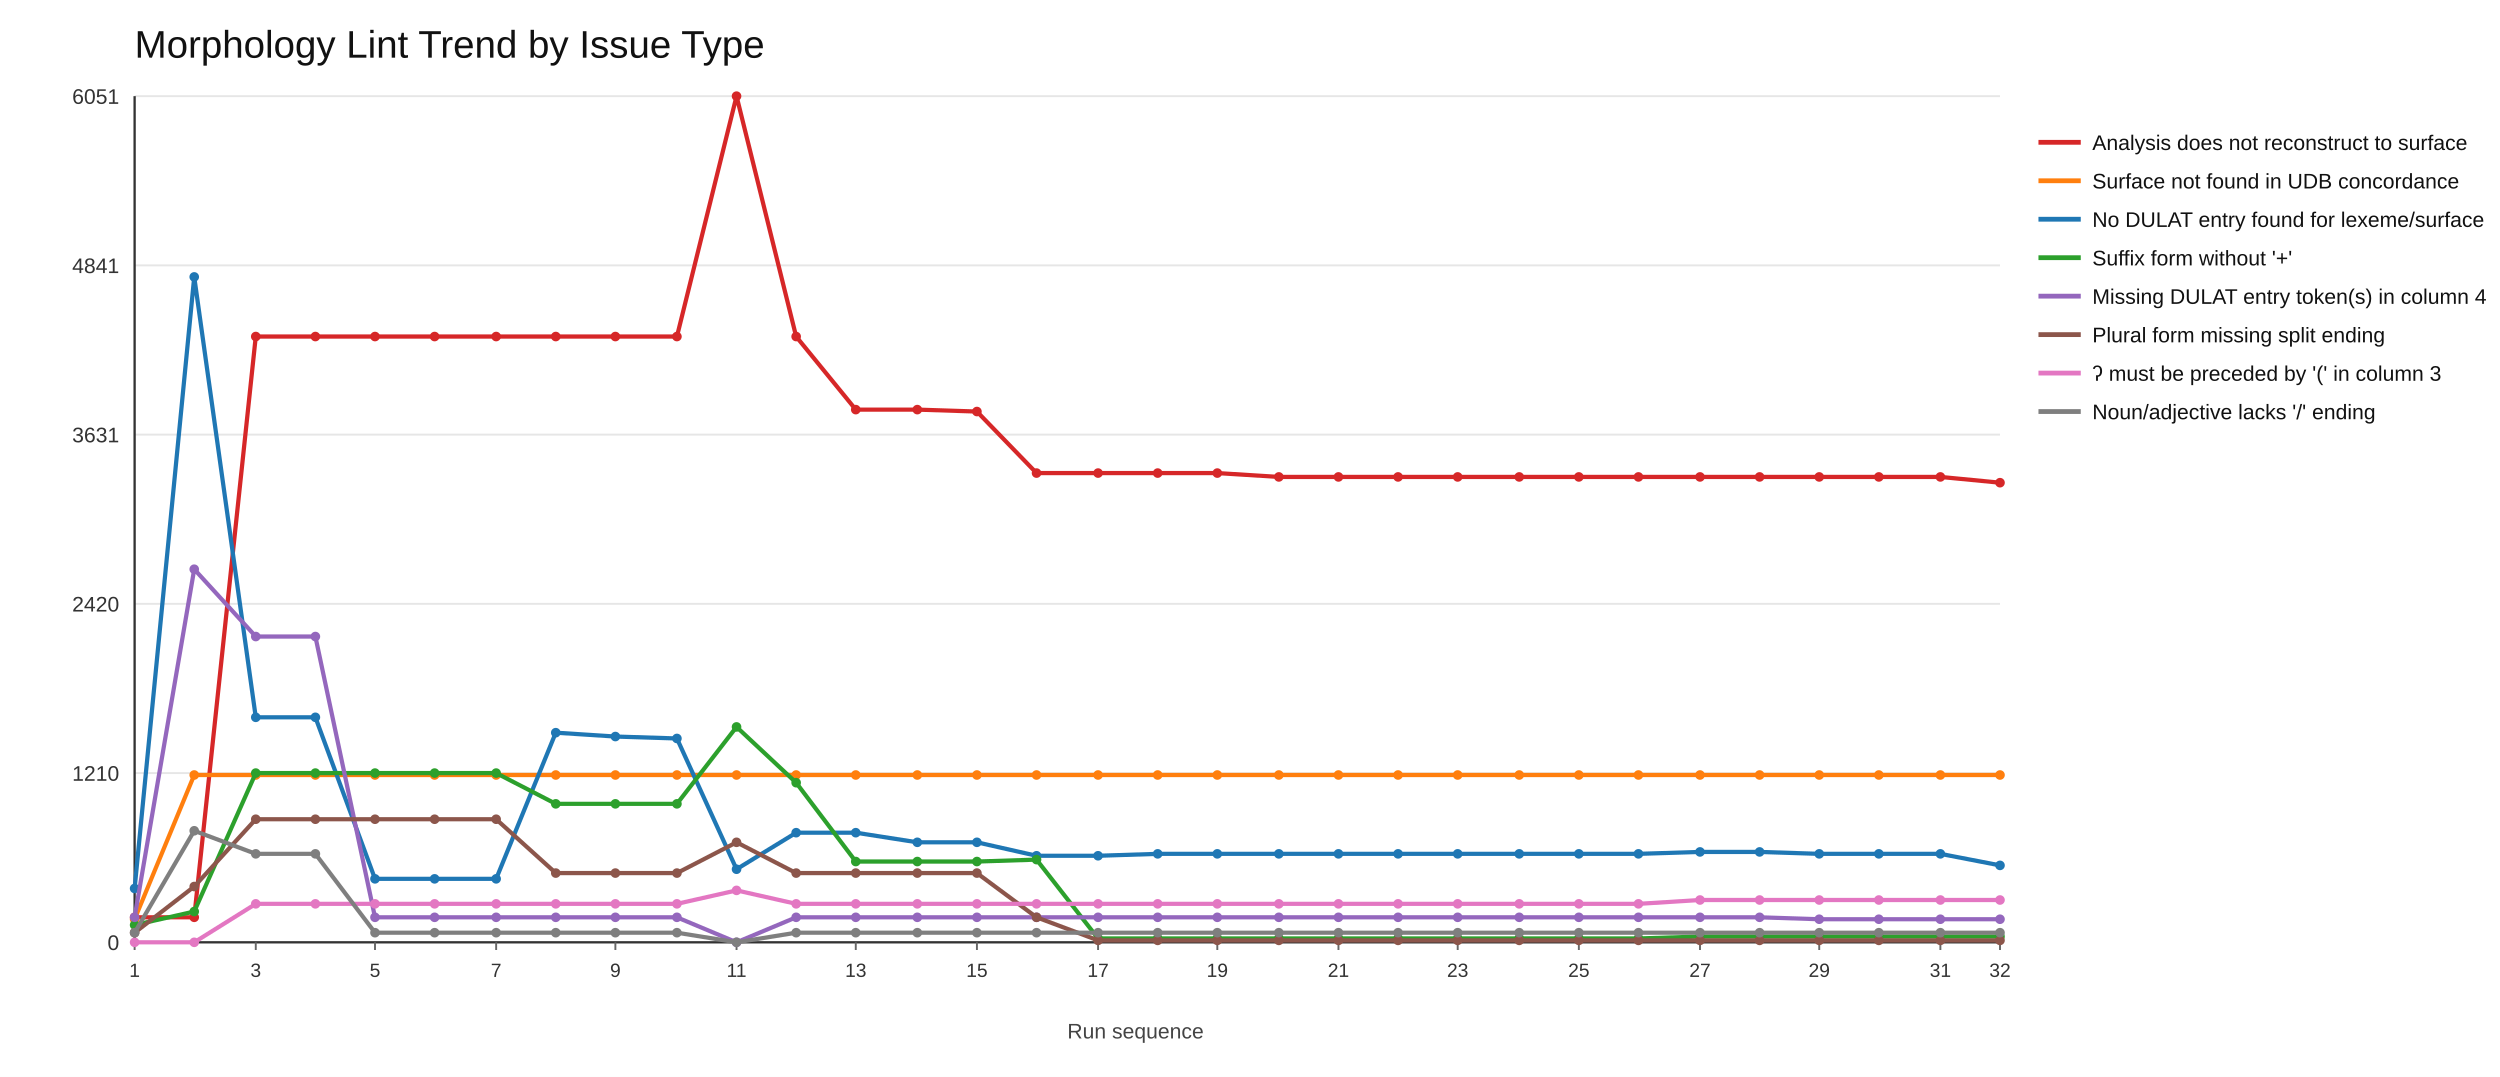
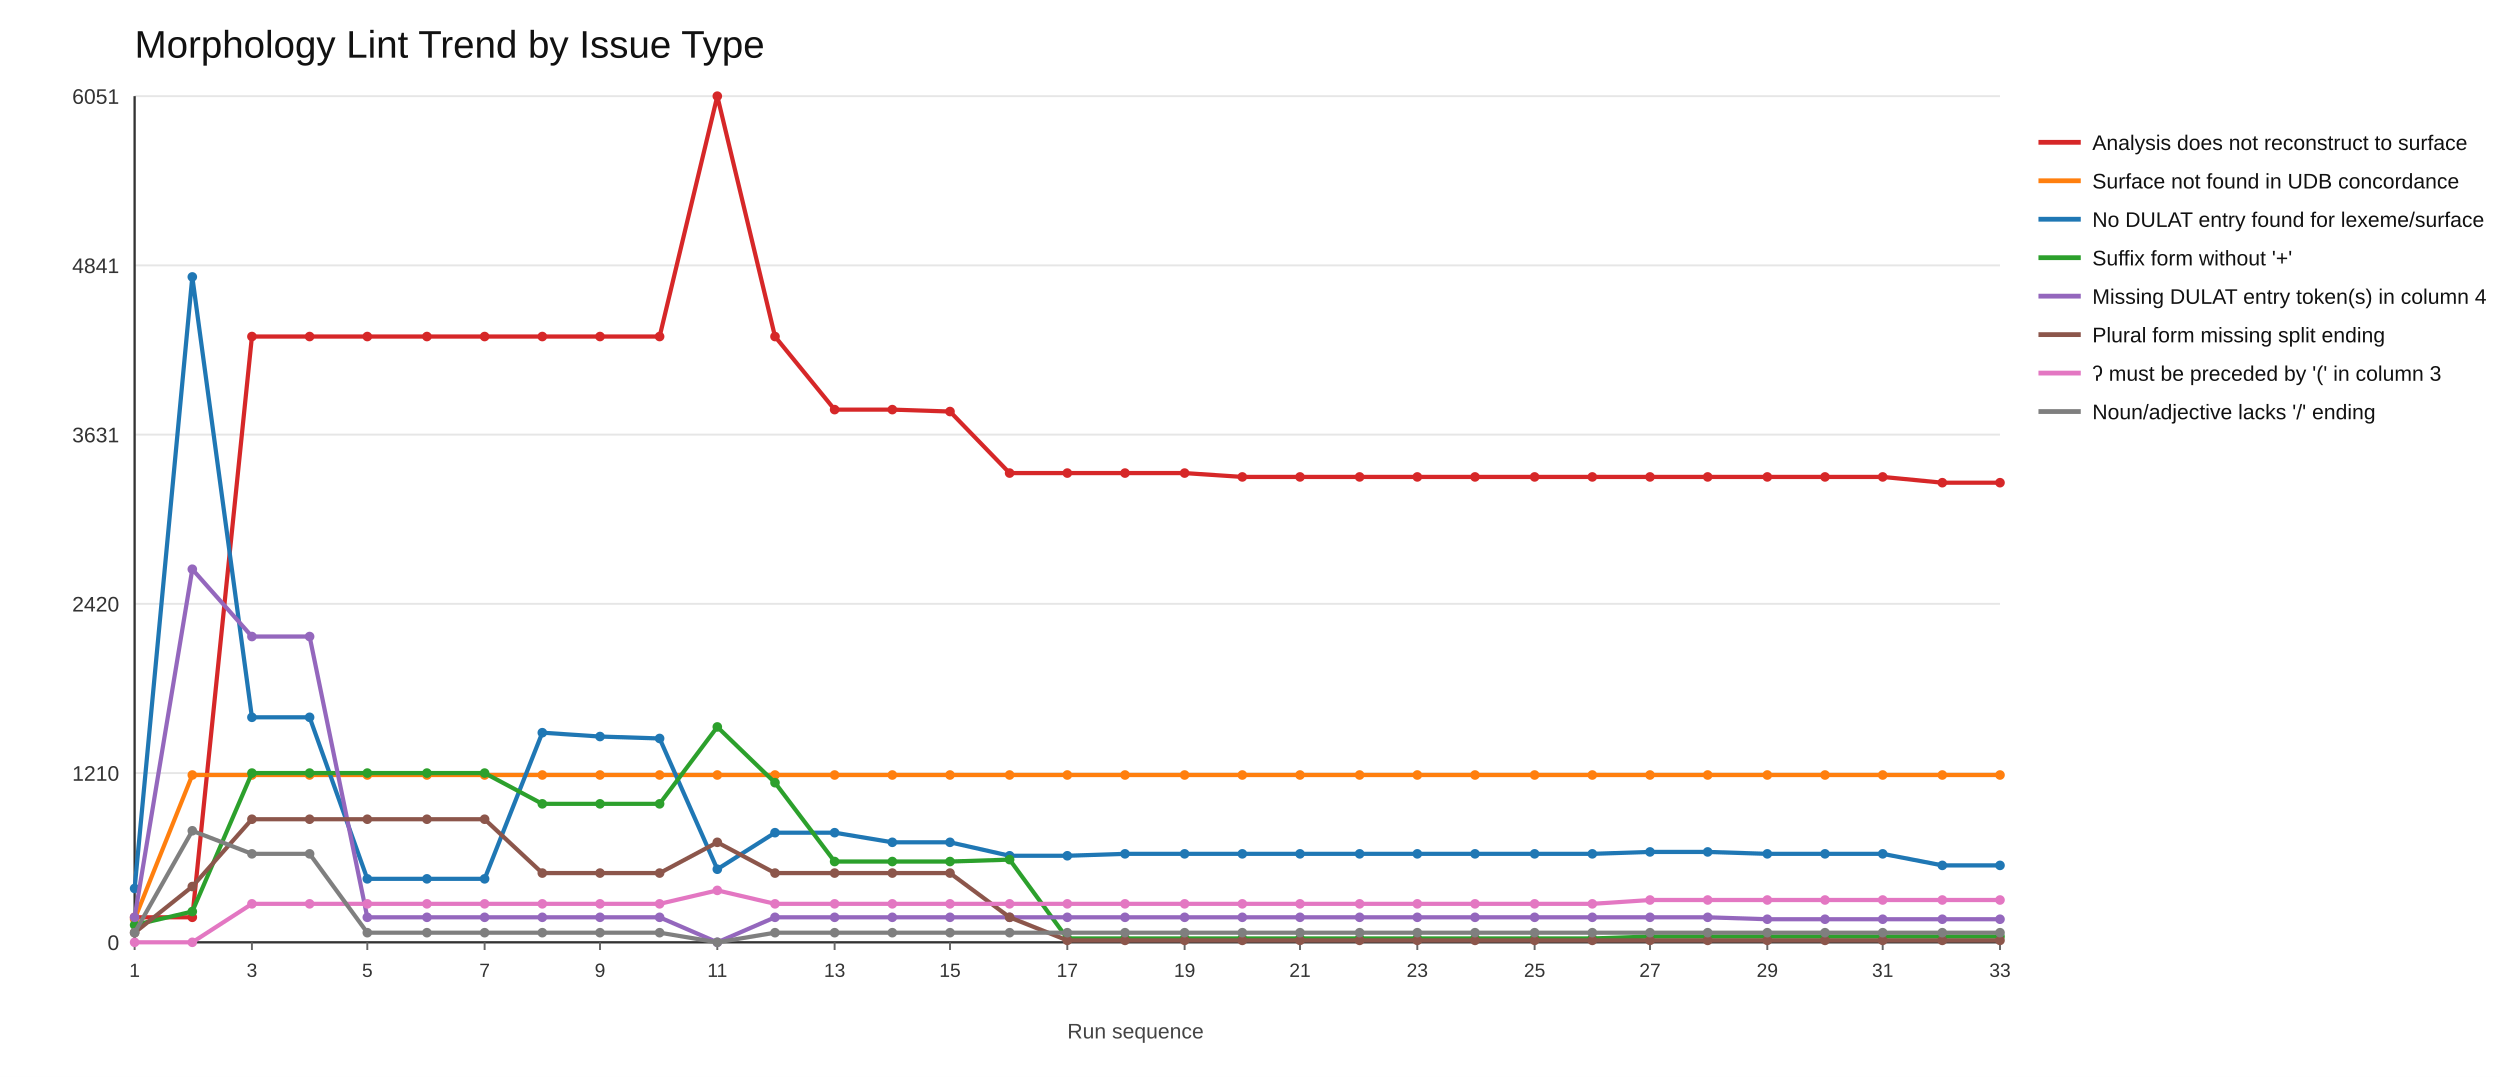
<svg xmlns="http://www.w3.org/2000/svg" width="1300" height="560">
  <rect x="0" y="0" width="1300" height="560" fill="#ffffff" />
  <text x="70" y="30" font-size="20" font-family="Arial" fill="#111">Morphology Lint Trend by Issue Type</text>
  <line x1="70" y1="490" x2="1040" y2="490" stroke="#e6e6e6" stroke-width="1" />
  <text x="62" y="494" font-size="11" font-family="Arial" fill="#333" text-anchor="end">0</text>
  <line x1="70" y1="402" x2="1040" y2="402" stroke="#e6e6e6" stroke-width="1" />
  <text x="62" y="406" font-size="11" font-family="Arial" fill="#333" text-anchor="end">1210</text>
  <line x1="70" y1="314" x2="1040" y2="314" stroke="#e6e6e6" stroke-width="1" />
  <text x="62" y="318" font-size="11" font-family="Arial" fill="#333" text-anchor="end">2420</text>
  <line x1="70" y1="226" x2="1040" y2="226" stroke="#e6e6e6" stroke-width="1" />
  <text x="62" y="230" font-size="11" font-family="Arial" fill="#333" text-anchor="end">3631</text>
  <line x1="70" y1="138" x2="1040" y2="138" stroke="#e6e6e6" stroke-width="1" />
  <text x="62" y="142" font-size="11" font-family="Arial" fill="#333" text-anchor="end">4841</text>
  <line x1="70" y1="50" x2="1040" y2="50" stroke="#e6e6e6" stroke-width="1" />
  <text x="62" y="54" font-size="11" font-family="Arial" fill="#333" text-anchor="end">6051</text>
  <line x1="70" y1="490" x2="1040" y2="490" stroke="#333" stroke-width="1.2" />
  <line x1="70" y1="50" x2="70" y2="490" stroke="#333" stroke-width="1.2" />
  <line x1="70" y1="490" x2="70" y2="494" stroke="#666" stroke-width="1" />
  <text x="70" y="508" font-size="10" font-family="Arial" fill="#333" text-anchor="middle">1</text>
-   <line x1="133" y1="490" x2="133" y2="494" stroke="#666" stroke-width="1" />
-   <text x="133" y="508" font-size="10" font-family="Arial" fill="#333" text-anchor="middle">3</text>
-   <line x1="195" y1="490" x2="195" y2="494" stroke="#666" stroke-width="1" />
-   <text x="195" y="508" font-size="10" font-family="Arial" fill="#333" text-anchor="middle">5</text>
-   <line x1="258" y1="490" x2="258" y2="494" stroke="#666" stroke-width="1" />
-   <text x="258" y="508" font-size="10" font-family="Arial" fill="#333" text-anchor="middle">7</text>
-   <line x1="320" y1="490" x2="320" y2="494" stroke="#666" stroke-width="1" />
-   <text x="320" y="508" font-size="10" font-family="Arial" fill="#333" text-anchor="middle">9</text>
-   <line x1="383" y1="490" x2="383" y2="494" stroke="#666" stroke-width="1" />
-   <text x="383" y="508" font-size="10" font-family="Arial" fill="#333" text-anchor="middle">11</text>
-   <line x1="445" y1="490" x2="445" y2="494" stroke="#666" stroke-width="1" />
-   <text x="445" y="508" font-size="10" font-family="Arial" fill="#333" text-anchor="middle">13</text>
-   <line x1="508" y1="490" x2="508" y2="494" stroke="#666" stroke-width="1" />
-   <text x="508" y="508" font-size="10" font-family="Arial" fill="#333" text-anchor="middle">15</text>
-   <line x1="571" y1="490" x2="571" y2="494" stroke="#666" stroke-width="1" />
-   <text x="571" y="508" font-size="10" font-family="Arial" fill="#333" text-anchor="middle">17</text>
-   <line x1="633" y1="490" x2="633" y2="494" stroke="#666" stroke-width="1" />
-   <text x="633" y="508" font-size="10" font-family="Arial" fill="#333" text-anchor="middle">19</text>
-   <line x1="696" y1="490" x2="696" y2="494" stroke="#666" stroke-width="1" />
-   <text x="696" y="508" font-size="10" font-family="Arial" fill="#333" text-anchor="middle">21</text>
-   <line x1="758" y1="490" x2="758" y2="494" stroke="#666" stroke-width="1" />
-   <text x="758" y="508" font-size="10" font-family="Arial" fill="#333" text-anchor="middle">23</text>
-   <line x1="821" y1="490" x2="821" y2="494" stroke="#666" stroke-width="1" />
-   <text x="821" y="508" font-size="10" font-family="Arial" fill="#333" text-anchor="middle">25</text>
-   <line x1="884" y1="490" x2="884" y2="494" stroke="#666" stroke-width="1" />
-   <text x="884" y="508" font-size="10" font-family="Arial" fill="#333" text-anchor="middle">27</text>
-   <line x1="946" y1="490" x2="946" y2="494" stroke="#666" stroke-width="1" />
-   <text x="946" y="508" font-size="10" font-family="Arial" fill="#333" text-anchor="middle">29</text>
-   <line x1="1009" y1="490" x2="1009" y2="494" stroke="#666" stroke-width="1" />
-   <text x="1009" y="508" font-size="10" font-family="Arial" fill="#333" text-anchor="middle">31</text>
+   <line x1="131" y1="490" x2="131" y2="494" stroke="#666" stroke-width="1" />
+   <text x="131" y="508" font-size="10" font-family="Arial" fill="#333" text-anchor="middle">3</text>
+   <line x1="191" y1="490" x2="191" y2="494" stroke="#666" stroke-width="1" />
+   <text x="191" y="508" font-size="10" font-family="Arial" fill="#333" text-anchor="middle">5</text>
+   <line x1="252" y1="490" x2="252" y2="494" stroke="#666" stroke-width="1" />
+   <text x="252" y="508" font-size="10" font-family="Arial" fill="#333" text-anchor="middle">7</text>
+   <line x1="312" y1="490" x2="312" y2="494" stroke="#666" stroke-width="1" />
+   <text x="312" y="508" font-size="10" font-family="Arial" fill="#333" text-anchor="middle">9</text>
+   <line x1="373" y1="490" x2="373" y2="494" stroke="#666" stroke-width="1" />
+   <text x="373" y="508" font-size="10" font-family="Arial" fill="#333" text-anchor="middle">11</text>
+   <line x1="434" y1="490" x2="434" y2="494" stroke="#666" stroke-width="1" />
+   <text x="434" y="508" font-size="10" font-family="Arial" fill="#333" text-anchor="middle">13</text>
+   <line x1="494" y1="490" x2="494" y2="494" stroke="#666" stroke-width="1" />
+   <text x="494" y="508" font-size="10" font-family="Arial" fill="#333" text-anchor="middle">15</text>
+   <line x1="555" y1="490" x2="555" y2="494" stroke="#666" stroke-width="1" />
+   <text x="555" y="508" font-size="10" font-family="Arial" fill="#333" text-anchor="middle">17</text>
+   <line x1="616" y1="490" x2="616" y2="494" stroke="#666" stroke-width="1" />
+   <text x="616" y="508" font-size="10" font-family="Arial" fill="#333" text-anchor="middle">19</text>
+   <line x1="676" y1="490" x2="676" y2="494" stroke="#666" stroke-width="1" />
+   <text x="676" y="508" font-size="10" font-family="Arial" fill="#333" text-anchor="middle">21</text>
+   <line x1="737" y1="490" x2="737" y2="494" stroke="#666" stroke-width="1" />
+   <text x="737" y="508" font-size="10" font-family="Arial" fill="#333" text-anchor="middle">23</text>
+   <line x1="798" y1="490" x2="798" y2="494" stroke="#666" stroke-width="1" />
+   <text x="798" y="508" font-size="10" font-family="Arial" fill="#333" text-anchor="middle">25</text>
+   <line x1="858" y1="490" x2="858" y2="494" stroke="#666" stroke-width="1" />
+   <text x="858" y="508" font-size="10" font-family="Arial" fill="#333" text-anchor="middle">27</text>
+   <line x1="919" y1="490" x2="919" y2="494" stroke="#666" stroke-width="1" />
+   <text x="919" y="508" font-size="10" font-family="Arial" fill="#333" text-anchor="middle">29</text>
+   <line x1="979" y1="490" x2="979" y2="494" stroke="#666" stroke-width="1" />
+   <text x="979" y="508" font-size="10" font-family="Arial" fill="#333" text-anchor="middle">31</text>
  <line x1="1040" y1="490" x2="1040" y2="494" stroke="#666" stroke-width="1" />
-   <text x="1040" y="508" font-size="10" font-family="Arial" fill="#333" text-anchor="middle">32</text>
-   <polyline fill="none" stroke="#d62728" stroke-width="2.2" points="70,477 101,477 133,175 164,175 195,175 226,175 258,175 289,175 320,175 352,175 383,50 414,175 445,213 477,213 508,214 539,246 571,246 602,246 633,246 665,248 696,248 727,248 758,248 790,248 821,248 852,248 884,248 915,248 946,248 977,248 1009,248 1040,251" />
+   <text x="1040" y="508" font-size="10" font-family="Arial" fill="#333" text-anchor="middle">33</text>
+   <polyline fill="none" stroke="#d62728" stroke-width="2.2" points="70,477 100,477 131,175 161,175 191,175 222,175 252,175 282,175 312,175 343,175 373,50 403,175 434,213 464,213 494,214 525,246 555,246 585,246 616,246 646,248 676,248 707,248 737,248 767,248 798,248 828,248 858,248 888,248 919,248 949,248 979,248 1010,251 1040,251" />
  <circle cx="70" cy="477" r="2.5" fill="#d62728" />
-   <circle cx="101" cy="477" r="2.5" fill="#d62728" />
-   <circle cx="133" cy="175" r="2.5" fill="#d62728" />
-   <circle cx="164" cy="175" r="2.5" fill="#d62728" />
-   <circle cx="195" cy="175" r="2.5" fill="#d62728" />
-   <circle cx="226" cy="175" r="2.5" fill="#d62728" />
-   <circle cx="258" cy="175" r="2.5" fill="#d62728" />
-   <circle cx="289" cy="175" r="2.5" fill="#d62728" />
-   <circle cx="320" cy="175" r="2.5" fill="#d62728" />
-   <circle cx="352" cy="175" r="2.5" fill="#d62728" />
-   <circle cx="383" cy="50" r="2.5" fill="#d62728" />
-   <circle cx="414" cy="175" r="2.5" fill="#d62728" />
-   <circle cx="445" cy="213" r="2.5" fill="#d62728" />
-   <circle cx="477" cy="213" r="2.5" fill="#d62728" />
-   <circle cx="508" cy="214" r="2.5" fill="#d62728" />
-   <circle cx="539" cy="246" r="2.5" fill="#d62728" />
-   <circle cx="571" cy="246" r="2.5" fill="#d62728" />
-   <circle cx="602" cy="246" r="2.5" fill="#d62728" />
-   <circle cx="633" cy="246" r="2.5" fill="#d62728" />
-   <circle cx="665" cy="248" r="2.5" fill="#d62728" />
-   <circle cx="696" cy="248" r="2.5" fill="#d62728" />
-   <circle cx="727" cy="248" r="2.5" fill="#d62728" />
-   <circle cx="758" cy="248" r="2.5" fill="#d62728" />
-   <circle cx="790" cy="248" r="2.5" fill="#d62728" />
-   <circle cx="821" cy="248" r="2.5" fill="#d62728" />
-   <circle cx="852" cy="248" r="2.5" fill="#d62728" />
-   <circle cx="884" cy="248" r="2.5" fill="#d62728" />
-   <circle cx="915" cy="248" r="2.5" fill="#d62728" />
-   <circle cx="946" cy="248" r="2.5" fill="#d62728" />
-   <circle cx="977" cy="248" r="2.5" fill="#d62728" />
-   <circle cx="1009" cy="248" r="2.5" fill="#d62728" />
+   <circle cx="100" cy="477" r="2.5" fill="#d62728" />
+   <circle cx="131" cy="175" r="2.5" fill="#d62728" />
+   <circle cx="161" cy="175" r="2.5" fill="#d62728" />
+   <circle cx="191" cy="175" r="2.5" fill="#d62728" />
+   <circle cx="222" cy="175" r="2.5" fill="#d62728" />
+   <circle cx="252" cy="175" r="2.5" fill="#d62728" />
+   <circle cx="282" cy="175" r="2.5" fill="#d62728" />
+   <circle cx="312" cy="175" r="2.5" fill="#d62728" />
+   <circle cx="343" cy="175" r="2.5" fill="#d62728" />
+   <circle cx="373" cy="50" r="2.5" fill="#d62728" />
+   <circle cx="403" cy="175" r="2.5" fill="#d62728" />
+   <circle cx="434" cy="213" r="2.5" fill="#d62728" />
+   <circle cx="464" cy="213" r="2.5" fill="#d62728" />
+   <circle cx="494" cy="214" r="2.5" fill="#d62728" />
+   <circle cx="525" cy="246" r="2.5" fill="#d62728" />
+   <circle cx="555" cy="246" r="2.5" fill="#d62728" />
+   <circle cx="585" cy="246" r="2.5" fill="#d62728" />
+   <circle cx="616" cy="246" r="2.5" fill="#d62728" />
+   <circle cx="646" cy="248" r="2.5" fill="#d62728" />
+   <circle cx="676" cy="248" r="2.5" fill="#d62728" />
+   <circle cx="707" cy="248" r="2.5" fill="#d62728" />
+   <circle cx="737" cy="248" r="2.5" fill="#d62728" />
+   <circle cx="767" cy="248" r="2.5" fill="#d62728" />
+   <circle cx="798" cy="248" r="2.5" fill="#d62728" />
+   <circle cx="828" cy="248" r="2.5" fill="#d62728" />
+   <circle cx="858" cy="248" r="2.5" fill="#d62728" />
+   <circle cx="888" cy="248" r="2.5" fill="#d62728" />
+   <circle cx="919" cy="248" r="2.5" fill="#d62728" />
+   <circle cx="949" cy="248" r="2.5" fill="#d62728" />
+   <circle cx="979" cy="248" r="2.5" fill="#d62728" />
+   <circle cx="1010" cy="251" r="2.5" fill="#d62728" />
  <circle cx="1040" cy="251" r="2.5" fill="#d62728" />
  <line x1="1060" y1="74" x2="1082" y2="74" stroke="#d62728" stroke-width="2.5" />
  <text x="1088" y="78" font-size="11" font-family="Arial" fill="#111">Analysis does not reconstruct to surface</text>
-   <polyline fill="none" stroke="#ff7f0e" stroke-width="2.2" points="70,478 101,403 133,403 164,403 195,403 226,403 258,403 289,403 320,403 352,403 383,403 414,403 445,403 477,403 508,403 539,403 571,403 602,403 633,403 665,403 696,403 727,403 758,403 790,403 821,403 852,403 884,403 915,403 946,403 977,403 1009,403 1040,403" />
+   <polyline fill="none" stroke="#ff7f0e" stroke-width="2.2" points="70,478 100,403 131,403 161,403 191,403 222,403 252,403 282,403 312,403 343,403 373,403 403,403 434,403 464,403 494,403 525,403 555,403 585,403 616,403 646,403 676,403 707,403 737,403 767,403 798,403 828,403 858,403 888,403 919,403 949,403 979,403 1010,403 1040,403" />
  <circle cx="70" cy="478" r="2.5" fill="#ff7f0e" />
-   <circle cx="101" cy="403" r="2.5" fill="#ff7f0e" />
-   <circle cx="133" cy="403" r="2.5" fill="#ff7f0e" />
-   <circle cx="164" cy="403" r="2.5" fill="#ff7f0e" />
-   <circle cx="195" cy="403" r="2.5" fill="#ff7f0e" />
-   <circle cx="226" cy="403" r="2.5" fill="#ff7f0e" />
-   <circle cx="258" cy="403" r="2.5" fill="#ff7f0e" />
-   <circle cx="289" cy="403" r="2.5" fill="#ff7f0e" />
-   <circle cx="320" cy="403" r="2.5" fill="#ff7f0e" />
-   <circle cx="352" cy="403" r="2.5" fill="#ff7f0e" />
-   <circle cx="383" cy="403" r="2.5" fill="#ff7f0e" />
-   <circle cx="414" cy="403" r="2.5" fill="#ff7f0e" />
-   <circle cx="445" cy="403" r="2.5" fill="#ff7f0e" />
-   <circle cx="477" cy="403" r="2.5" fill="#ff7f0e" />
-   <circle cx="508" cy="403" r="2.5" fill="#ff7f0e" />
-   <circle cx="539" cy="403" r="2.5" fill="#ff7f0e" />
-   <circle cx="571" cy="403" r="2.5" fill="#ff7f0e" />
-   <circle cx="602" cy="403" r="2.5" fill="#ff7f0e" />
-   <circle cx="633" cy="403" r="2.5" fill="#ff7f0e" />
-   <circle cx="665" cy="403" r="2.5" fill="#ff7f0e" />
-   <circle cx="696" cy="403" r="2.5" fill="#ff7f0e" />
-   <circle cx="727" cy="403" r="2.5" fill="#ff7f0e" />
-   <circle cx="758" cy="403" r="2.5" fill="#ff7f0e" />
-   <circle cx="790" cy="403" r="2.5" fill="#ff7f0e" />
-   <circle cx="821" cy="403" r="2.5" fill="#ff7f0e" />
-   <circle cx="852" cy="403" r="2.5" fill="#ff7f0e" />
-   <circle cx="884" cy="403" r="2.5" fill="#ff7f0e" />
-   <circle cx="915" cy="403" r="2.5" fill="#ff7f0e" />
-   <circle cx="946" cy="403" r="2.5" fill="#ff7f0e" />
-   <circle cx="977" cy="403" r="2.5" fill="#ff7f0e" />
-   <circle cx="1009" cy="403" r="2.5" fill="#ff7f0e" />
+   <circle cx="100" cy="403" r="2.5" fill="#ff7f0e" />
+   <circle cx="131" cy="403" r="2.5" fill="#ff7f0e" />
+   <circle cx="161" cy="403" r="2.5" fill="#ff7f0e" />
+   <circle cx="191" cy="403" r="2.5" fill="#ff7f0e" />
+   <circle cx="222" cy="403" r="2.5" fill="#ff7f0e" />
+   <circle cx="252" cy="403" r="2.5" fill="#ff7f0e" />
+   <circle cx="282" cy="403" r="2.5" fill="#ff7f0e" />
+   <circle cx="312" cy="403" r="2.5" fill="#ff7f0e" />
+   <circle cx="343" cy="403" r="2.5" fill="#ff7f0e" />
+   <circle cx="373" cy="403" r="2.5" fill="#ff7f0e" />
+   <circle cx="403" cy="403" r="2.5" fill="#ff7f0e" />
+   <circle cx="434" cy="403" r="2.5" fill="#ff7f0e" />
+   <circle cx="464" cy="403" r="2.5" fill="#ff7f0e" />
+   <circle cx="494" cy="403" r="2.5" fill="#ff7f0e" />
+   <circle cx="525" cy="403" r="2.5" fill="#ff7f0e" />
+   <circle cx="555" cy="403" r="2.5" fill="#ff7f0e" />
+   <circle cx="585" cy="403" r="2.5" fill="#ff7f0e" />
+   <circle cx="616" cy="403" r="2.5" fill="#ff7f0e" />
+   <circle cx="646" cy="403" r="2.5" fill="#ff7f0e" />
+   <circle cx="676" cy="403" r="2.5" fill="#ff7f0e" />
+   <circle cx="707" cy="403" r="2.5" fill="#ff7f0e" />
+   <circle cx="737" cy="403" r="2.5" fill="#ff7f0e" />
+   <circle cx="767" cy="403" r="2.5" fill="#ff7f0e" />
+   <circle cx="798" cy="403" r="2.5" fill="#ff7f0e" />
+   <circle cx="828" cy="403" r="2.5" fill="#ff7f0e" />
+   <circle cx="858" cy="403" r="2.5" fill="#ff7f0e" />
+   <circle cx="888" cy="403" r="2.5" fill="#ff7f0e" />
+   <circle cx="919" cy="403" r="2.5" fill="#ff7f0e" />
+   <circle cx="949" cy="403" r="2.5" fill="#ff7f0e" />
+   <circle cx="979" cy="403" r="2.5" fill="#ff7f0e" />
+   <circle cx="1010" cy="403" r="2.5" fill="#ff7f0e" />
  <circle cx="1040" cy="403" r="2.5" fill="#ff7f0e" />
  <line x1="1060" y1="94" x2="1082" y2="94" stroke="#ff7f0e" stroke-width="2.5" />
  <text x="1088" y="98" font-size="11" font-family="Arial" fill="#111">Surface not found in UDB concordance</text>
-   <polyline fill="none" stroke="#1f77b4" stroke-width="2.2" points="70,462 101,144 133,373 164,373 195,457 226,457 258,457 289,381 320,383 352,384 383,452 414,433 445,433 477,438 508,438 539,445 571,445 602,444 633,444 665,444 696,444 727,444 758,444 790,444 821,444 852,444 884,443 915,443 946,444 977,444 1009,444 1040,450" />
+   <polyline fill="none" stroke="#1f77b4" stroke-width="2.2" points="70,462 100,144 131,373 161,373 191,457 222,457 252,457 282,381 312,383 343,384 373,452 403,433 434,433 464,438 494,438 525,445 555,445 585,444 616,444 646,444 676,444 707,444 737,444 767,444 798,444 828,444 858,443 888,443 919,444 949,444 979,444 1010,450 1040,450" />
  <circle cx="70" cy="462" r="2.5" fill="#1f77b4" />
-   <circle cx="101" cy="144" r="2.5" fill="#1f77b4" />
-   <circle cx="133" cy="373" r="2.5" fill="#1f77b4" />
-   <circle cx="164" cy="373" r="2.5" fill="#1f77b4" />
-   <circle cx="195" cy="457" r="2.5" fill="#1f77b4" />
-   <circle cx="226" cy="457" r="2.5" fill="#1f77b4" />
-   <circle cx="258" cy="457" r="2.5" fill="#1f77b4" />
-   <circle cx="289" cy="381" r="2.5" fill="#1f77b4" />
-   <circle cx="320" cy="383" r="2.5" fill="#1f77b4" />
-   <circle cx="352" cy="384" r="2.5" fill="#1f77b4" />
-   <circle cx="383" cy="452" r="2.5" fill="#1f77b4" />
-   <circle cx="414" cy="433" r="2.5" fill="#1f77b4" />
-   <circle cx="445" cy="433" r="2.5" fill="#1f77b4" />
-   <circle cx="477" cy="438" r="2.5" fill="#1f77b4" />
-   <circle cx="508" cy="438" r="2.5" fill="#1f77b4" />
-   <circle cx="539" cy="445" r="2.5" fill="#1f77b4" />
-   <circle cx="571" cy="445" r="2.5" fill="#1f77b4" />
-   <circle cx="602" cy="444" r="2.5" fill="#1f77b4" />
-   <circle cx="633" cy="444" r="2.5" fill="#1f77b4" />
-   <circle cx="665" cy="444" r="2.5" fill="#1f77b4" />
-   <circle cx="696" cy="444" r="2.5" fill="#1f77b4" />
-   <circle cx="727" cy="444" r="2.5" fill="#1f77b4" />
-   <circle cx="758" cy="444" r="2.5" fill="#1f77b4" />
-   <circle cx="790" cy="444" r="2.5" fill="#1f77b4" />
-   <circle cx="821" cy="444" r="2.5" fill="#1f77b4" />
-   <circle cx="852" cy="444" r="2.5" fill="#1f77b4" />
-   <circle cx="884" cy="443" r="2.5" fill="#1f77b4" />
-   <circle cx="915" cy="443" r="2.5" fill="#1f77b4" />
-   <circle cx="946" cy="444" r="2.5" fill="#1f77b4" />
-   <circle cx="977" cy="444" r="2.5" fill="#1f77b4" />
-   <circle cx="1009" cy="444" r="2.5" fill="#1f77b4" />
+   <circle cx="100" cy="144" r="2.5" fill="#1f77b4" />
+   <circle cx="131" cy="373" r="2.5" fill="#1f77b4" />
+   <circle cx="161" cy="373" r="2.5" fill="#1f77b4" />
+   <circle cx="191" cy="457" r="2.5" fill="#1f77b4" />
+   <circle cx="222" cy="457" r="2.5" fill="#1f77b4" />
+   <circle cx="252" cy="457" r="2.5" fill="#1f77b4" />
+   <circle cx="282" cy="381" r="2.5" fill="#1f77b4" />
+   <circle cx="312" cy="383" r="2.5" fill="#1f77b4" />
+   <circle cx="343" cy="384" r="2.5" fill="#1f77b4" />
+   <circle cx="373" cy="452" r="2.5" fill="#1f77b4" />
+   <circle cx="403" cy="433" r="2.5" fill="#1f77b4" />
+   <circle cx="434" cy="433" r="2.5" fill="#1f77b4" />
+   <circle cx="464" cy="438" r="2.5" fill="#1f77b4" />
+   <circle cx="494" cy="438" r="2.5" fill="#1f77b4" />
+   <circle cx="525" cy="445" r="2.5" fill="#1f77b4" />
+   <circle cx="555" cy="445" r="2.5" fill="#1f77b4" />
+   <circle cx="585" cy="444" r="2.5" fill="#1f77b4" />
+   <circle cx="616" cy="444" r="2.5" fill="#1f77b4" />
+   <circle cx="646" cy="444" r="2.5" fill="#1f77b4" />
+   <circle cx="676" cy="444" r="2.5" fill="#1f77b4" />
+   <circle cx="707" cy="444" r="2.5" fill="#1f77b4" />
+   <circle cx="737" cy="444" r="2.5" fill="#1f77b4" />
+   <circle cx="767" cy="444" r="2.5" fill="#1f77b4" />
+   <circle cx="798" cy="444" r="2.5" fill="#1f77b4" />
+   <circle cx="828" cy="444" r="2.5" fill="#1f77b4" />
+   <circle cx="858" cy="443" r="2.5" fill="#1f77b4" />
+   <circle cx="888" cy="443" r="2.5" fill="#1f77b4" />
+   <circle cx="919" cy="444" r="2.5" fill="#1f77b4" />
+   <circle cx="949" cy="444" r="2.5" fill="#1f77b4" />
+   <circle cx="979" cy="444" r="2.5" fill="#1f77b4" />
+   <circle cx="1010" cy="450" r="2.5" fill="#1f77b4" />
  <circle cx="1040" cy="450" r="2.5" fill="#1f77b4" />
  <line x1="1060" y1="114" x2="1082" y2="114" stroke="#1f77b4" stroke-width="2.5" />
  <text x="1088" y="118" font-size="11" font-family="Arial" fill="#111">No DULAT entry found for lexeme/surface</text>
-   <polyline fill="none" stroke="#2ca02c" stroke-width="2.2" points="70,481 101,474 133,402 164,402 195,402 226,402 258,402 289,418 320,418 352,418 383,378 414,407 445,448 477,448 508,448 539,447 571,488 602,488 633,488 665,488 696,488 727,488 758,488 790,488 821,488 852,488 884,487 915,487 946,487 977,487 1009,487 1040,487" />
+   <polyline fill="none" stroke="#2ca02c" stroke-width="2.2" points="70,481 100,474 131,402 161,402 191,402 222,402 252,402 282,418 312,418 343,418 373,378 403,407 434,448 464,448 494,448 525,447 555,488 585,488 616,488 646,488 676,488 707,488 737,488 767,488 798,488 828,488 858,487 888,487 919,487 949,487 979,487 1010,487 1040,487" />
  <circle cx="70" cy="481" r="2.5" fill="#2ca02c" />
-   <circle cx="101" cy="474" r="2.5" fill="#2ca02c" />
-   <circle cx="133" cy="402" r="2.5" fill="#2ca02c" />
-   <circle cx="164" cy="402" r="2.5" fill="#2ca02c" />
-   <circle cx="195" cy="402" r="2.5" fill="#2ca02c" />
-   <circle cx="226" cy="402" r="2.5" fill="#2ca02c" />
-   <circle cx="258" cy="402" r="2.5" fill="#2ca02c" />
-   <circle cx="289" cy="418" r="2.5" fill="#2ca02c" />
-   <circle cx="320" cy="418" r="2.5" fill="#2ca02c" />
-   <circle cx="352" cy="418" r="2.5" fill="#2ca02c" />
-   <circle cx="383" cy="378" r="2.5" fill="#2ca02c" />
-   <circle cx="414" cy="407" r="2.5" fill="#2ca02c" />
-   <circle cx="445" cy="448" r="2.5" fill="#2ca02c" />
-   <circle cx="477" cy="448" r="2.5" fill="#2ca02c" />
-   <circle cx="508" cy="448" r="2.5" fill="#2ca02c" />
-   <circle cx="539" cy="447" r="2.5" fill="#2ca02c" />
-   <circle cx="571" cy="488" r="2.5" fill="#2ca02c" />
-   <circle cx="602" cy="488" r="2.5" fill="#2ca02c" />
-   <circle cx="633" cy="488" r="2.5" fill="#2ca02c" />
-   <circle cx="665" cy="488" r="2.5" fill="#2ca02c" />
-   <circle cx="696" cy="488" r="2.5" fill="#2ca02c" />
-   <circle cx="727" cy="488" r="2.5" fill="#2ca02c" />
-   <circle cx="758" cy="488" r="2.5" fill="#2ca02c" />
-   <circle cx="790" cy="488" r="2.5" fill="#2ca02c" />
-   <circle cx="821" cy="488" r="2.5" fill="#2ca02c" />
-   <circle cx="852" cy="488" r="2.5" fill="#2ca02c" />
-   <circle cx="884" cy="487" r="2.5" fill="#2ca02c" />
-   <circle cx="915" cy="487" r="2.5" fill="#2ca02c" />
-   <circle cx="946" cy="487" r="2.5" fill="#2ca02c" />
-   <circle cx="977" cy="487" r="2.5" fill="#2ca02c" />
-   <circle cx="1009" cy="487" r="2.5" fill="#2ca02c" />
+   <circle cx="100" cy="474" r="2.5" fill="#2ca02c" />
+   <circle cx="131" cy="402" r="2.5" fill="#2ca02c" />
+   <circle cx="161" cy="402" r="2.5" fill="#2ca02c" />
+   <circle cx="191" cy="402" r="2.5" fill="#2ca02c" />
+   <circle cx="222" cy="402" r="2.5" fill="#2ca02c" />
+   <circle cx="252" cy="402" r="2.5" fill="#2ca02c" />
+   <circle cx="282" cy="418" r="2.5" fill="#2ca02c" />
+   <circle cx="312" cy="418" r="2.5" fill="#2ca02c" />
+   <circle cx="343" cy="418" r="2.5" fill="#2ca02c" />
+   <circle cx="373" cy="378" r="2.5" fill="#2ca02c" />
+   <circle cx="403" cy="407" r="2.5" fill="#2ca02c" />
+   <circle cx="434" cy="448" r="2.5" fill="#2ca02c" />
+   <circle cx="464" cy="448" r="2.5" fill="#2ca02c" />
+   <circle cx="494" cy="448" r="2.5" fill="#2ca02c" />
+   <circle cx="525" cy="447" r="2.5" fill="#2ca02c" />
+   <circle cx="555" cy="488" r="2.5" fill="#2ca02c" />
+   <circle cx="585" cy="488" r="2.5" fill="#2ca02c" />
+   <circle cx="616" cy="488" r="2.5" fill="#2ca02c" />
+   <circle cx="646" cy="488" r="2.5" fill="#2ca02c" />
+   <circle cx="676" cy="488" r="2.5" fill="#2ca02c" />
+   <circle cx="707" cy="488" r="2.5" fill="#2ca02c" />
+   <circle cx="737" cy="488" r="2.5" fill="#2ca02c" />
+   <circle cx="767" cy="488" r="2.5" fill="#2ca02c" />
+   <circle cx="798" cy="488" r="2.5" fill="#2ca02c" />
+   <circle cx="828" cy="488" r="2.5" fill="#2ca02c" />
+   <circle cx="858" cy="487" r="2.5" fill="#2ca02c" />
+   <circle cx="888" cy="487" r="2.5" fill="#2ca02c" />
+   <circle cx="919" cy="487" r="2.5" fill="#2ca02c" />
+   <circle cx="949" cy="487" r="2.5" fill="#2ca02c" />
+   <circle cx="979" cy="487" r="2.5" fill="#2ca02c" />
+   <circle cx="1010" cy="487" r="2.5" fill="#2ca02c" />
  <circle cx="1040" cy="487" r="2.5" fill="#2ca02c" />
  <line x1="1060" y1="134" x2="1082" y2="134" stroke="#2ca02c" stroke-width="2.5" />
  <text x="1088" y="138" font-size="11" font-family="Arial" fill="#111">Suffix form without '+'</text>
-   <polyline fill="none" stroke="#9467bd" stroke-width="2.2" points="70,477 101,296 133,331 164,331 195,477 226,477 258,477 289,477 320,477 352,477 383,490 414,477 445,477 477,477 508,477 539,477 571,477 602,477 633,477 665,477 696,477 727,477 758,477 790,477 821,477 852,477 884,477 915,477 946,478 977,478 1009,478 1040,478" />
+   <polyline fill="none" stroke="#9467bd" stroke-width="2.2" points="70,477 100,296 131,331 161,331 191,477 222,477 252,477 282,477 312,477 343,477 373,490 403,477 434,477 464,477 494,477 525,477 555,477 585,477 616,477 646,477 676,477 707,477 737,477 767,477 798,477 828,477 858,477 888,477 919,478 949,478 979,478 1010,478 1040,478" />
  <circle cx="70" cy="477" r="2.5" fill="#9467bd" />
-   <circle cx="101" cy="296" r="2.5" fill="#9467bd" />
-   <circle cx="133" cy="331" r="2.5" fill="#9467bd" />
-   <circle cx="164" cy="331" r="2.5" fill="#9467bd" />
-   <circle cx="195" cy="477" r="2.5" fill="#9467bd" />
-   <circle cx="226" cy="477" r="2.5" fill="#9467bd" />
-   <circle cx="258" cy="477" r="2.5" fill="#9467bd" />
-   <circle cx="289" cy="477" r="2.5" fill="#9467bd" />
-   <circle cx="320" cy="477" r="2.5" fill="#9467bd" />
-   <circle cx="352" cy="477" r="2.5" fill="#9467bd" />
-   <circle cx="383" cy="490" r="2.5" fill="#9467bd" />
-   <circle cx="414" cy="477" r="2.5" fill="#9467bd" />
-   <circle cx="445" cy="477" r="2.5" fill="#9467bd" />
-   <circle cx="477" cy="477" r="2.5" fill="#9467bd" />
-   <circle cx="508" cy="477" r="2.5" fill="#9467bd" />
-   <circle cx="539" cy="477" r="2.5" fill="#9467bd" />
-   <circle cx="571" cy="477" r="2.5" fill="#9467bd" />
-   <circle cx="602" cy="477" r="2.5" fill="#9467bd" />
-   <circle cx="633" cy="477" r="2.5" fill="#9467bd" />
-   <circle cx="665" cy="477" r="2.5" fill="#9467bd" />
-   <circle cx="696" cy="477" r="2.5" fill="#9467bd" />
-   <circle cx="727" cy="477" r="2.5" fill="#9467bd" />
-   <circle cx="758" cy="477" r="2.5" fill="#9467bd" />
-   <circle cx="790" cy="477" r="2.5" fill="#9467bd" />
-   <circle cx="821" cy="477" r="2.5" fill="#9467bd" />
-   <circle cx="852" cy="477" r="2.5" fill="#9467bd" />
-   <circle cx="884" cy="477" r="2.5" fill="#9467bd" />
-   <circle cx="915" cy="477" r="2.5" fill="#9467bd" />
-   <circle cx="946" cy="478" r="2.5" fill="#9467bd" />
-   <circle cx="977" cy="478" r="2.5" fill="#9467bd" />
-   <circle cx="1009" cy="478" r="2.5" fill="#9467bd" />
+   <circle cx="100" cy="296" r="2.5" fill="#9467bd" />
+   <circle cx="131" cy="331" r="2.5" fill="#9467bd" />
+   <circle cx="161" cy="331" r="2.5" fill="#9467bd" />
+   <circle cx="191" cy="477" r="2.5" fill="#9467bd" />
+   <circle cx="222" cy="477" r="2.5" fill="#9467bd" />
+   <circle cx="252" cy="477" r="2.5" fill="#9467bd" />
+   <circle cx="282" cy="477" r="2.5" fill="#9467bd" />
+   <circle cx="312" cy="477" r="2.5" fill="#9467bd" />
+   <circle cx="343" cy="477" r="2.5" fill="#9467bd" />
+   <circle cx="373" cy="490" r="2.5" fill="#9467bd" />
+   <circle cx="403" cy="477" r="2.5" fill="#9467bd" />
+   <circle cx="434" cy="477" r="2.5" fill="#9467bd" />
+   <circle cx="464" cy="477" r="2.5" fill="#9467bd" />
+   <circle cx="494" cy="477" r="2.5" fill="#9467bd" />
+   <circle cx="525" cy="477" r="2.5" fill="#9467bd" />
+   <circle cx="555" cy="477" r="2.5" fill="#9467bd" />
+   <circle cx="585" cy="477" r="2.5" fill="#9467bd" />
+   <circle cx="616" cy="477" r="2.5" fill="#9467bd" />
+   <circle cx="646" cy="477" r="2.5" fill="#9467bd" />
+   <circle cx="676" cy="477" r="2.5" fill="#9467bd" />
+   <circle cx="707" cy="477" r="2.5" fill="#9467bd" />
+   <circle cx="737" cy="477" r="2.5" fill="#9467bd" />
+   <circle cx="767" cy="477" r="2.5" fill="#9467bd" />
+   <circle cx="798" cy="477" r="2.5" fill="#9467bd" />
+   <circle cx="828" cy="477" r="2.5" fill="#9467bd" />
+   <circle cx="858" cy="477" r="2.5" fill="#9467bd" />
+   <circle cx="888" cy="477" r="2.5" fill="#9467bd" />
+   <circle cx="919" cy="478" r="2.5" fill="#9467bd" />
+   <circle cx="949" cy="478" r="2.5" fill="#9467bd" />
+   <circle cx="979" cy="478" r="2.5" fill="#9467bd" />
+   <circle cx="1010" cy="478" r="2.5" fill="#9467bd" />
  <circle cx="1040" cy="478" r="2.5" fill="#9467bd" />
  <line x1="1060" y1="154" x2="1082" y2="154" stroke="#9467bd" stroke-width="2.5" />
  <text x="1088" y="158" font-size="11" font-family="Arial" fill="#111">Missing DULAT entry token(s) in column 4</text>
-   <polyline fill="none" stroke="#8c564b" stroke-width="2.2" points="70,485 101,461 133,426 164,426 195,426 226,426 258,426 289,454 320,454 352,454 383,438 414,454 445,454 477,454 508,454 539,477 571,489 602,489 633,489 665,489 696,489 727,489 758,489 790,489 821,489 852,489 884,489 915,489 946,489 977,489 1009,489 1040,489" />
+   <polyline fill="none" stroke="#8c564b" stroke-width="2.2" points="70,485 100,461 131,426 161,426 191,426 222,426 252,426 282,454 312,454 343,454 373,438 403,454 434,454 464,454 494,454 525,477 555,489 585,489 616,489 646,489 676,489 707,489 737,489 767,489 798,489 828,489 858,489 888,489 919,489 949,489 979,489 1010,489 1040,489" />
  <circle cx="70" cy="485" r="2.5" fill="#8c564b" />
-   <circle cx="101" cy="461" r="2.5" fill="#8c564b" />
-   <circle cx="133" cy="426" r="2.5" fill="#8c564b" />
-   <circle cx="164" cy="426" r="2.5" fill="#8c564b" />
-   <circle cx="195" cy="426" r="2.5" fill="#8c564b" />
-   <circle cx="226" cy="426" r="2.5" fill="#8c564b" />
-   <circle cx="258" cy="426" r="2.5" fill="#8c564b" />
-   <circle cx="289" cy="454" r="2.5" fill="#8c564b" />
-   <circle cx="320" cy="454" r="2.5" fill="#8c564b" />
-   <circle cx="352" cy="454" r="2.5" fill="#8c564b" />
-   <circle cx="383" cy="438" r="2.5" fill="#8c564b" />
-   <circle cx="414" cy="454" r="2.5" fill="#8c564b" />
-   <circle cx="445" cy="454" r="2.5" fill="#8c564b" />
-   <circle cx="477" cy="454" r="2.5" fill="#8c564b" />
-   <circle cx="508" cy="454" r="2.5" fill="#8c564b" />
-   <circle cx="539" cy="477" r="2.5" fill="#8c564b" />
-   <circle cx="571" cy="489" r="2.5" fill="#8c564b" />
-   <circle cx="602" cy="489" r="2.5" fill="#8c564b" />
-   <circle cx="633" cy="489" r="2.5" fill="#8c564b" />
-   <circle cx="665" cy="489" r="2.5" fill="#8c564b" />
-   <circle cx="696" cy="489" r="2.5" fill="#8c564b" />
-   <circle cx="727" cy="489" r="2.5" fill="#8c564b" />
-   <circle cx="758" cy="489" r="2.5" fill="#8c564b" />
-   <circle cx="790" cy="489" r="2.5" fill="#8c564b" />
-   <circle cx="821" cy="489" r="2.5" fill="#8c564b" />
-   <circle cx="852" cy="489" r="2.5" fill="#8c564b" />
-   <circle cx="884" cy="489" r="2.5" fill="#8c564b" />
-   <circle cx="915" cy="489" r="2.5" fill="#8c564b" />
-   <circle cx="946" cy="489" r="2.5" fill="#8c564b" />
-   <circle cx="977" cy="489" r="2.5" fill="#8c564b" />
-   <circle cx="1009" cy="489" r="2.5" fill="#8c564b" />
+   <circle cx="100" cy="461" r="2.5" fill="#8c564b" />
+   <circle cx="131" cy="426" r="2.5" fill="#8c564b" />
+   <circle cx="161" cy="426" r="2.5" fill="#8c564b" />
+   <circle cx="191" cy="426" r="2.5" fill="#8c564b" />
+   <circle cx="222" cy="426" r="2.5" fill="#8c564b" />
+   <circle cx="252" cy="426" r="2.5" fill="#8c564b" />
+   <circle cx="282" cy="454" r="2.5" fill="#8c564b" />
+   <circle cx="312" cy="454" r="2.5" fill="#8c564b" />
+   <circle cx="343" cy="454" r="2.5" fill="#8c564b" />
+   <circle cx="373" cy="438" r="2.5" fill="#8c564b" />
+   <circle cx="403" cy="454" r="2.5" fill="#8c564b" />
+   <circle cx="434" cy="454" r="2.5" fill="#8c564b" />
+   <circle cx="464" cy="454" r="2.5" fill="#8c564b" />
+   <circle cx="494" cy="454" r="2.5" fill="#8c564b" />
+   <circle cx="525" cy="477" r="2.5" fill="#8c564b" />
+   <circle cx="555" cy="489" r="2.5" fill="#8c564b" />
+   <circle cx="585" cy="489" r="2.5" fill="#8c564b" />
+   <circle cx="616" cy="489" r="2.5" fill="#8c564b" />
+   <circle cx="646" cy="489" r="2.5" fill="#8c564b" />
+   <circle cx="676" cy="489" r="2.5" fill="#8c564b" />
+   <circle cx="707" cy="489" r="2.5" fill="#8c564b" />
+   <circle cx="737" cy="489" r="2.5" fill="#8c564b" />
+   <circle cx="767" cy="489" r="2.5" fill="#8c564b" />
+   <circle cx="798" cy="489" r="2.5" fill="#8c564b" />
+   <circle cx="828" cy="489" r="2.5" fill="#8c564b" />
+   <circle cx="858" cy="489" r="2.5" fill="#8c564b" />
+   <circle cx="888" cy="489" r="2.5" fill="#8c564b" />
+   <circle cx="919" cy="489" r="2.5" fill="#8c564b" />
+   <circle cx="949" cy="489" r="2.5" fill="#8c564b" />
+   <circle cx="979" cy="489" r="2.5" fill="#8c564b" />
+   <circle cx="1010" cy="489" r="2.5" fill="#8c564b" />
  <circle cx="1040" cy="489" r="2.5" fill="#8c564b" />
  <line x1="1060" y1="174" x2="1082" y2="174" stroke="#8c564b" stroke-width="2.5" />
  <text x="1088" y="178" font-size="11" font-family="Arial" fill="#111">Plural form missing split ending</text>
-   <polyline fill="none" stroke="#e377c2" stroke-width="2.2" points="70,490 101,490 133,470 164,470 195,470 226,470 258,470 289,470 320,470 352,470 383,463 414,470 445,470 477,470 508,470 539,470 571,470 602,470 633,470 665,470 696,470 727,470 758,470 790,470 821,470 852,470 884,468 915,468 946,468 977,468 1009,468 1040,468" />
+   <polyline fill="none" stroke="#e377c2" stroke-width="2.2" points="70,490 100,490 131,470 161,470 191,470 222,470 252,470 282,470 312,470 343,470 373,463 403,470 434,470 464,470 494,470 525,470 555,470 585,470 616,470 646,470 676,470 707,470 737,470 767,470 798,470 828,470 858,468 888,468 919,468 949,468 979,468 1010,468 1040,468" />
  <circle cx="70" cy="490" r="2.5" fill="#e377c2" />
-   <circle cx="101" cy="490" r="2.5" fill="#e377c2" />
-   <circle cx="133" cy="470" r="2.5" fill="#e377c2" />
-   <circle cx="164" cy="470" r="2.5" fill="#e377c2" />
-   <circle cx="195" cy="470" r="2.5" fill="#e377c2" />
-   <circle cx="226" cy="470" r="2.5" fill="#e377c2" />
-   <circle cx="258" cy="470" r="2.5" fill="#e377c2" />
-   <circle cx="289" cy="470" r="2.5" fill="#e377c2" />
-   <circle cx="320" cy="470" r="2.5" fill="#e377c2" />
-   <circle cx="352" cy="470" r="2.5" fill="#e377c2" />
-   <circle cx="383" cy="463" r="2.5" fill="#e377c2" />
-   <circle cx="414" cy="470" r="2.5" fill="#e377c2" />
-   <circle cx="445" cy="470" r="2.5" fill="#e377c2" />
-   <circle cx="477" cy="470" r="2.5" fill="#e377c2" />
-   <circle cx="508" cy="470" r="2.5" fill="#e377c2" />
-   <circle cx="539" cy="470" r="2.5" fill="#e377c2" />
-   <circle cx="571" cy="470" r="2.5" fill="#e377c2" />
-   <circle cx="602" cy="470" r="2.5" fill="#e377c2" />
-   <circle cx="633" cy="470" r="2.5" fill="#e377c2" />
-   <circle cx="665" cy="470" r="2.5" fill="#e377c2" />
-   <circle cx="696" cy="470" r="2.5" fill="#e377c2" />
-   <circle cx="727" cy="470" r="2.5" fill="#e377c2" />
-   <circle cx="758" cy="470" r="2.5" fill="#e377c2" />
-   <circle cx="790" cy="470" r="2.5" fill="#e377c2" />
-   <circle cx="821" cy="470" r="2.5" fill="#e377c2" />
-   <circle cx="852" cy="470" r="2.5" fill="#e377c2" />
-   <circle cx="884" cy="468" r="2.5" fill="#e377c2" />
-   <circle cx="915" cy="468" r="2.5" fill="#e377c2" />
-   <circle cx="946" cy="468" r="2.5" fill="#e377c2" />
-   <circle cx="977" cy="468" r="2.5" fill="#e377c2" />
-   <circle cx="1009" cy="468" r="2.5" fill="#e377c2" />
+   <circle cx="100" cy="490" r="2.5" fill="#e377c2" />
+   <circle cx="131" cy="470" r="2.5" fill="#e377c2" />
+   <circle cx="161" cy="470" r="2.5" fill="#e377c2" />
+   <circle cx="191" cy="470" r="2.5" fill="#e377c2" />
+   <circle cx="222" cy="470" r="2.5" fill="#e377c2" />
+   <circle cx="252" cy="470" r="2.5" fill="#e377c2" />
+   <circle cx="282" cy="470" r="2.5" fill="#e377c2" />
+   <circle cx="312" cy="470" r="2.5" fill="#e377c2" />
+   <circle cx="343" cy="470" r="2.5" fill="#e377c2" />
+   <circle cx="373" cy="463" r="2.5" fill="#e377c2" />
+   <circle cx="403" cy="470" r="2.5" fill="#e377c2" />
+   <circle cx="434" cy="470" r="2.5" fill="#e377c2" />
+   <circle cx="464" cy="470" r="2.5" fill="#e377c2" />
+   <circle cx="494" cy="470" r="2.5" fill="#e377c2" />
+   <circle cx="525" cy="470" r="2.5" fill="#e377c2" />
+   <circle cx="555" cy="470" r="2.5" fill="#e377c2" />
+   <circle cx="585" cy="470" r="2.5" fill="#e377c2" />
+   <circle cx="616" cy="470" r="2.5" fill="#e377c2" />
+   <circle cx="646" cy="470" r="2.5" fill="#e377c2" />
+   <circle cx="676" cy="470" r="2.5" fill="#e377c2" />
+   <circle cx="707" cy="470" r="2.5" fill="#e377c2" />
+   <circle cx="737" cy="470" r="2.5" fill="#e377c2" />
+   <circle cx="767" cy="470" r="2.5" fill="#e377c2" />
+   <circle cx="798" cy="470" r="2.5" fill="#e377c2" />
+   <circle cx="828" cy="470" r="2.5" fill="#e377c2" />
+   <circle cx="858" cy="468" r="2.5" fill="#e377c2" />
+   <circle cx="888" cy="468" r="2.5" fill="#e377c2" />
+   <circle cx="919" cy="468" r="2.5" fill="#e377c2" />
+   <circle cx="949" cy="468" r="2.5" fill="#e377c2" />
+   <circle cx="979" cy="468" r="2.5" fill="#e377c2" />
+   <circle cx="1010" cy="468" r="2.5" fill="#e377c2" />
  <circle cx="1040" cy="468" r="2.5" fill="#e377c2" />
  <line x1="1060" y1="194" x2="1082" y2="194" stroke="#e377c2" stroke-width="2.5" />
  <text x="1088" y="198" font-size="11" font-family="Arial" fill="#111">ʔ must be preceded by '(' in column 3</text>
-   <polyline fill="none" stroke="#7f7f7f" stroke-width="2.2" points="70,485 101,432 133,444 164,444 195,485 226,485 258,485 289,485 320,485 352,485 383,490 414,485 445,485 477,485 508,485 539,485 571,485 602,485 633,485 665,485 696,485 727,485 758,485 790,485 821,485 852,485 884,485 915,485 946,485 977,485 1009,485 1040,485" />
+   <polyline fill="none" stroke="#7f7f7f" stroke-width="2.2" points="70,485 100,432 131,444 161,444 191,485 222,485 252,485 282,485 312,485 343,485 373,490 403,485 434,485 464,485 494,485 525,485 555,485 585,485 616,485 646,485 676,485 707,485 737,485 767,485 798,485 828,485 858,485 888,485 919,485 949,485 979,485 1010,485 1040,485" />
  <circle cx="70" cy="485" r="2.5" fill="#7f7f7f" />
-   <circle cx="101" cy="432" r="2.5" fill="#7f7f7f" />
-   <circle cx="133" cy="444" r="2.5" fill="#7f7f7f" />
-   <circle cx="164" cy="444" r="2.5" fill="#7f7f7f" />
-   <circle cx="195" cy="485" r="2.5" fill="#7f7f7f" />
-   <circle cx="226" cy="485" r="2.5" fill="#7f7f7f" />
-   <circle cx="258" cy="485" r="2.5" fill="#7f7f7f" />
-   <circle cx="289" cy="485" r="2.5" fill="#7f7f7f" />
-   <circle cx="320" cy="485" r="2.5" fill="#7f7f7f" />
-   <circle cx="352" cy="485" r="2.5" fill="#7f7f7f" />
-   <circle cx="383" cy="490" r="2.5" fill="#7f7f7f" />
-   <circle cx="414" cy="485" r="2.5" fill="#7f7f7f" />
-   <circle cx="445" cy="485" r="2.5" fill="#7f7f7f" />
-   <circle cx="477" cy="485" r="2.5" fill="#7f7f7f" />
-   <circle cx="508" cy="485" r="2.5" fill="#7f7f7f" />
-   <circle cx="539" cy="485" r="2.5" fill="#7f7f7f" />
-   <circle cx="571" cy="485" r="2.5" fill="#7f7f7f" />
-   <circle cx="602" cy="485" r="2.5" fill="#7f7f7f" />
-   <circle cx="633" cy="485" r="2.5" fill="#7f7f7f" />
-   <circle cx="665" cy="485" r="2.5" fill="#7f7f7f" />
-   <circle cx="696" cy="485" r="2.5" fill="#7f7f7f" />
-   <circle cx="727" cy="485" r="2.5" fill="#7f7f7f" />
-   <circle cx="758" cy="485" r="2.5" fill="#7f7f7f" />
-   <circle cx="790" cy="485" r="2.5" fill="#7f7f7f" />
-   <circle cx="821" cy="485" r="2.5" fill="#7f7f7f" />
-   <circle cx="852" cy="485" r="2.5" fill="#7f7f7f" />
-   <circle cx="884" cy="485" r="2.5" fill="#7f7f7f" />
-   <circle cx="915" cy="485" r="2.5" fill="#7f7f7f" />
-   <circle cx="946" cy="485" r="2.5" fill="#7f7f7f" />
-   <circle cx="977" cy="485" r="2.5" fill="#7f7f7f" />
-   <circle cx="1009" cy="485" r="2.5" fill="#7f7f7f" />
+   <circle cx="100" cy="432" r="2.5" fill="#7f7f7f" />
+   <circle cx="131" cy="444" r="2.5" fill="#7f7f7f" />
+   <circle cx="161" cy="444" r="2.5" fill="#7f7f7f" />
+   <circle cx="191" cy="485" r="2.5" fill="#7f7f7f" />
+   <circle cx="222" cy="485" r="2.5" fill="#7f7f7f" />
+   <circle cx="252" cy="485" r="2.5" fill="#7f7f7f" />
+   <circle cx="282" cy="485" r="2.5" fill="#7f7f7f" />
+   <circle cx="312" cy="485" r="2.5" fill="#7f7f7f" />
+   <circle cx="343" cy="485" r="2.5" fill="#7f7f7f" />
+   <circle cx="373" cy="490" r="2.5" fill="#7f7f7f" />
+   <circle cx="403" cy="485" r="2.5" fill="#7f7f7f" />
+   <circle cx="434" cy="485" r="2.5" fill="#7f7f7f" />
+   <circle cx="464" cy="485" r="2.5" fill="#7f7f7f" />
+   <circle cx="494" cy="485" r="2.5" fill="#7f7f7f" />
+   <circle cx="525" cy="485" r="2.5" fill="#7f7f7f" />
+   <circle cx="555" cy="485" r="2.5" fill="#7f7f7f" />
+   <circle cx="585" cy="485" r="2.5" fill="#7f7f7f" />
+   <circle cx="616" cy="485" r="2.5" fill="#7f7f7f" />
+   <circle cx="646" cy="485" r="2.5" fill="#7f7f7f" />
+   <circle cx="676" cy="485" r="2.5" fill="#7f7f7f" />
+   <circle cx="707" cy="485" r="2.5" fill="#7f7f7f" />
+   <circle cx="737" cy="485" r="2.5" fill="#7f7f7f" />
+   <circle cx="767" cy="485" r="2.5" fill="#7f7f7f" />
+   <circle cx="798" cy="485" r="2.5" fill="#7f7f7f" />
+   <circle cx="828" cy="485" r="2.5" fill="#7f7f7f" />
+   <circle cx="858" cy="485" r="2.5" fill="#7f7f7f" />
+   <circle cx="888" cy="485" r="2.5" fill="#7f7f7f" />
+   <circle cx="919" cy="485" r="2.5" fill="#7f7f7f" />
+   <circle cx="949" cy="485" r="2.5" fill="#7f7f7f" />
+   <circle cx="979" cy="485" r="2.5" fill="#7f7f7f" />
+   <circle cx="1010" cy="485" r="2.5" fill="#7f7f7f" />
  <circle cx="1040" cy="485" r="2.5" fill="#7f7f7f" />
  <line x1="1060" y1="214" x2="1082" y2="214" stroke="#7f7f7f" stroke-width="2.5" />
  <text x="1088" y="218" font-size="11" font-family="Arial" fill="#111">Noun/adjective lacks '/' ending</text>
  <text x="555" y="540" font-size="11" font-family="Arial" fill="#444">Run sequence</text>
</svg>
